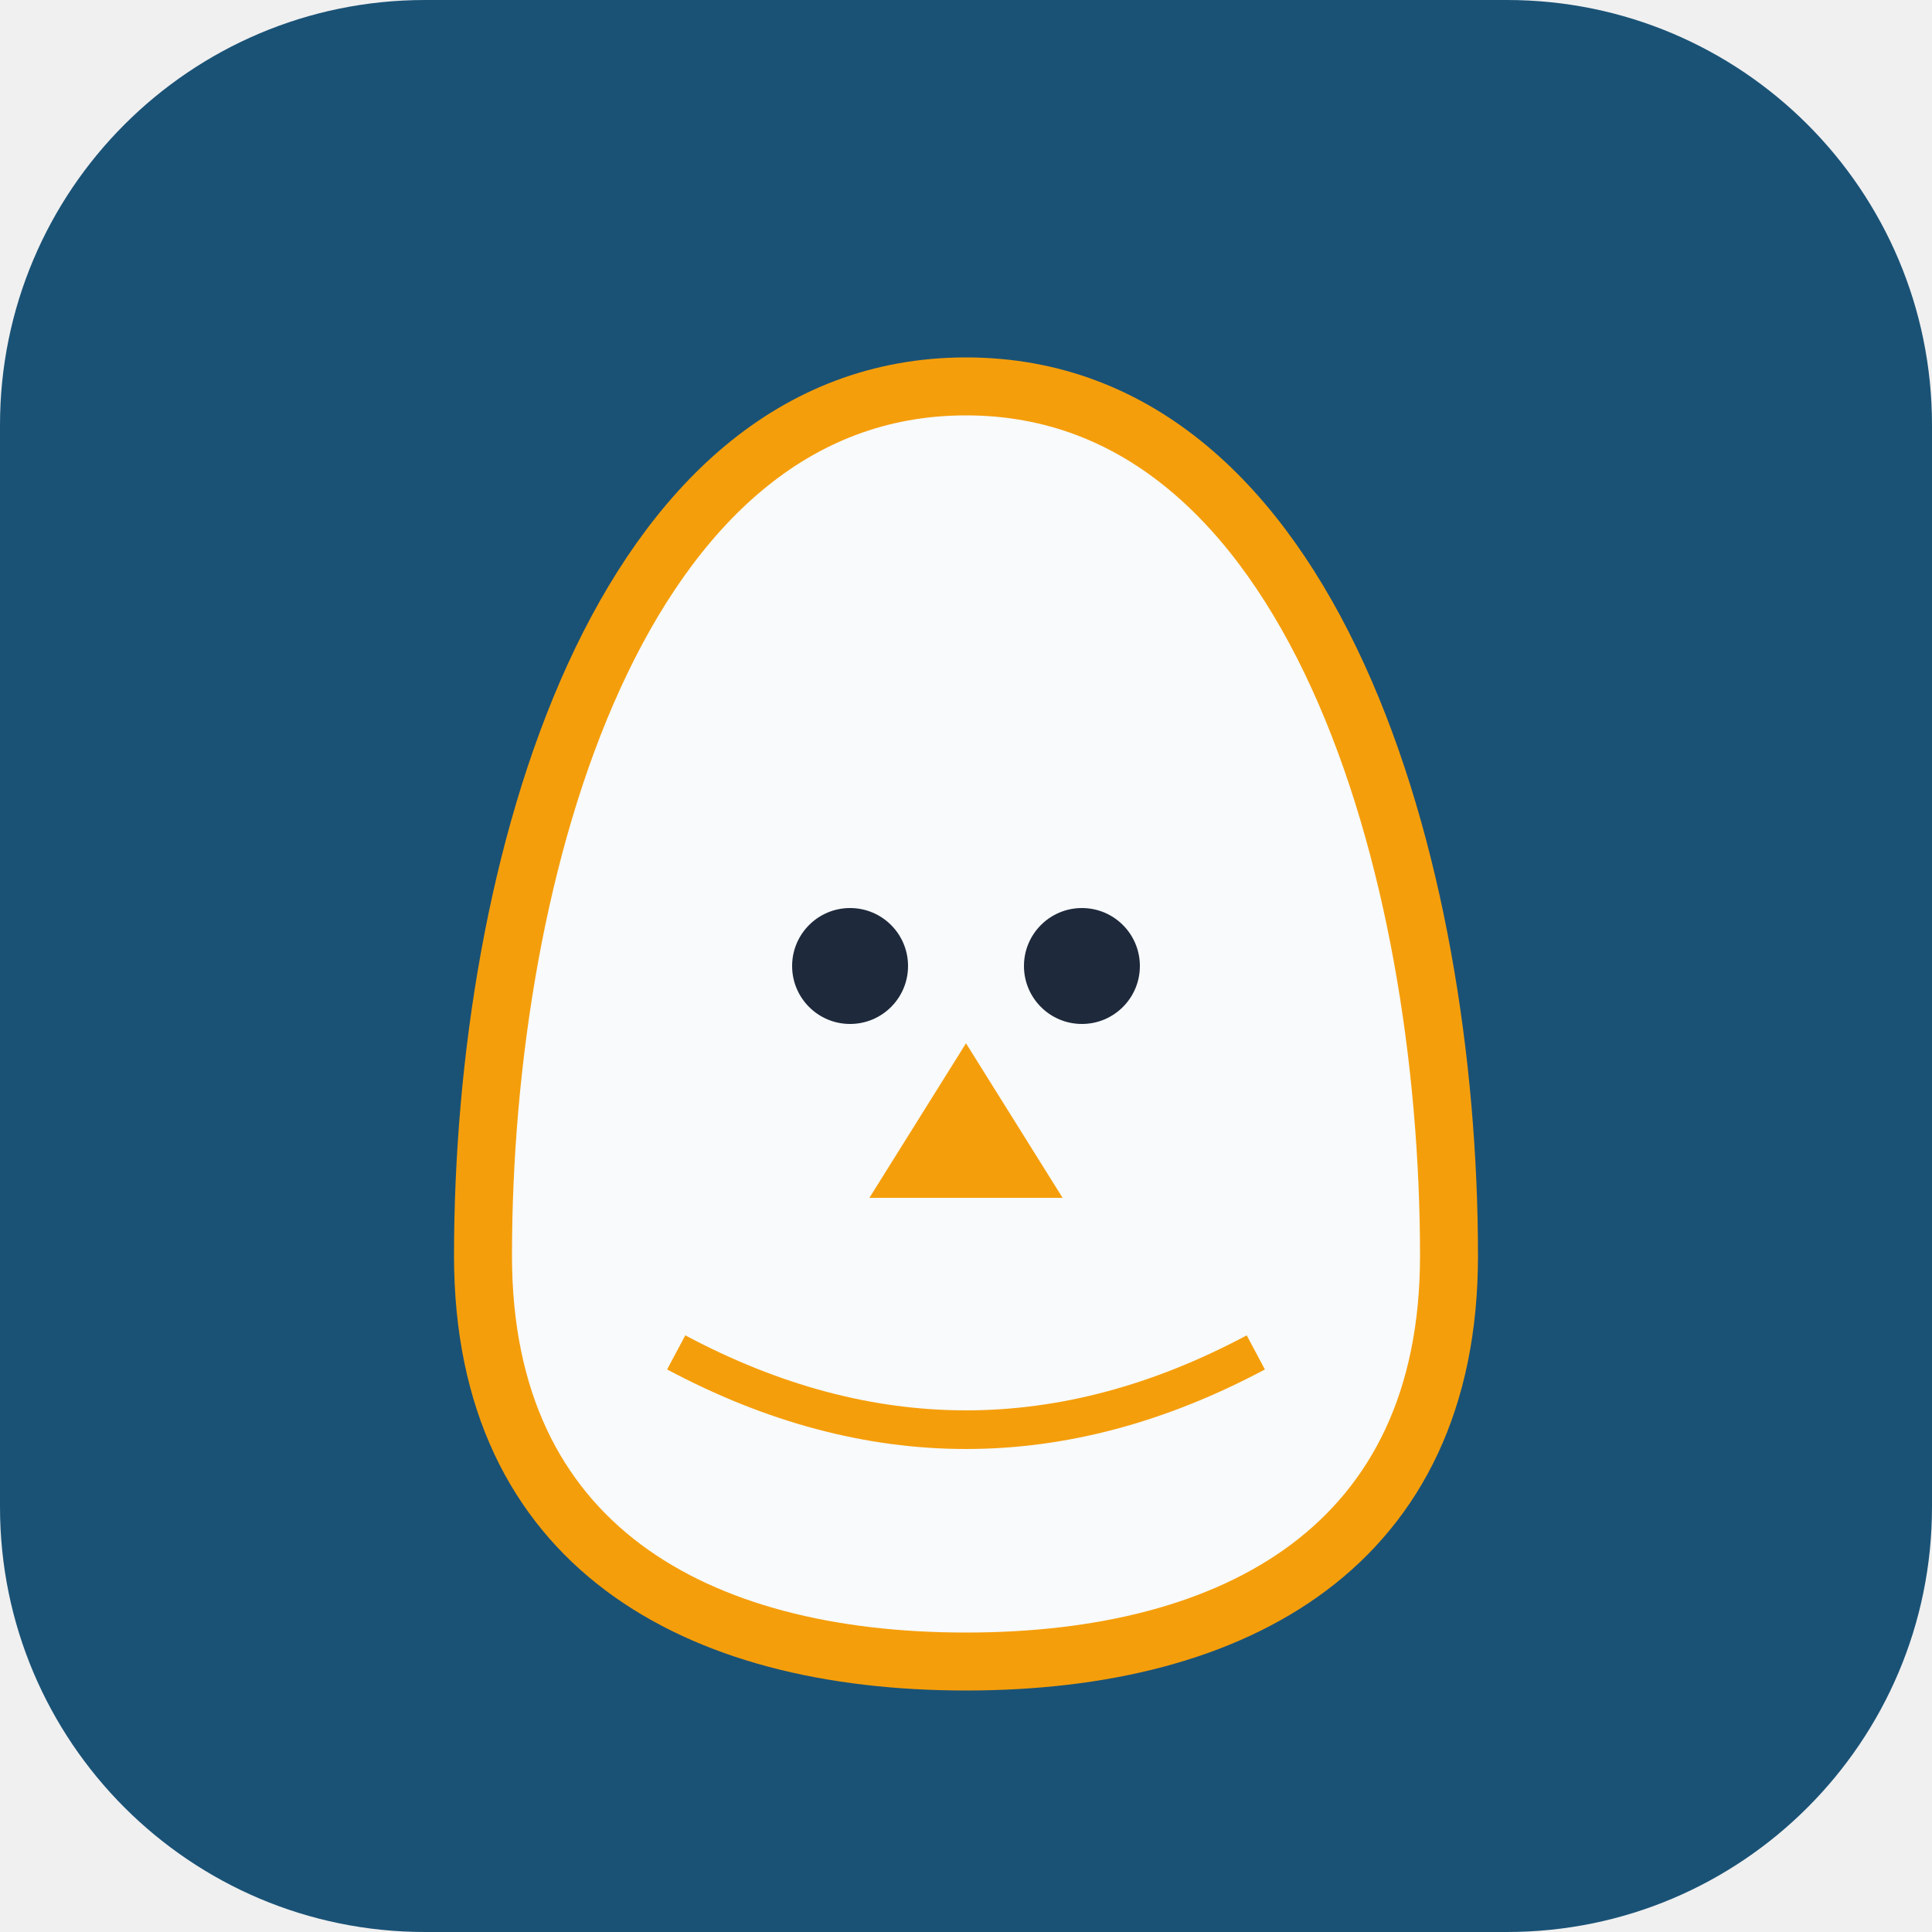
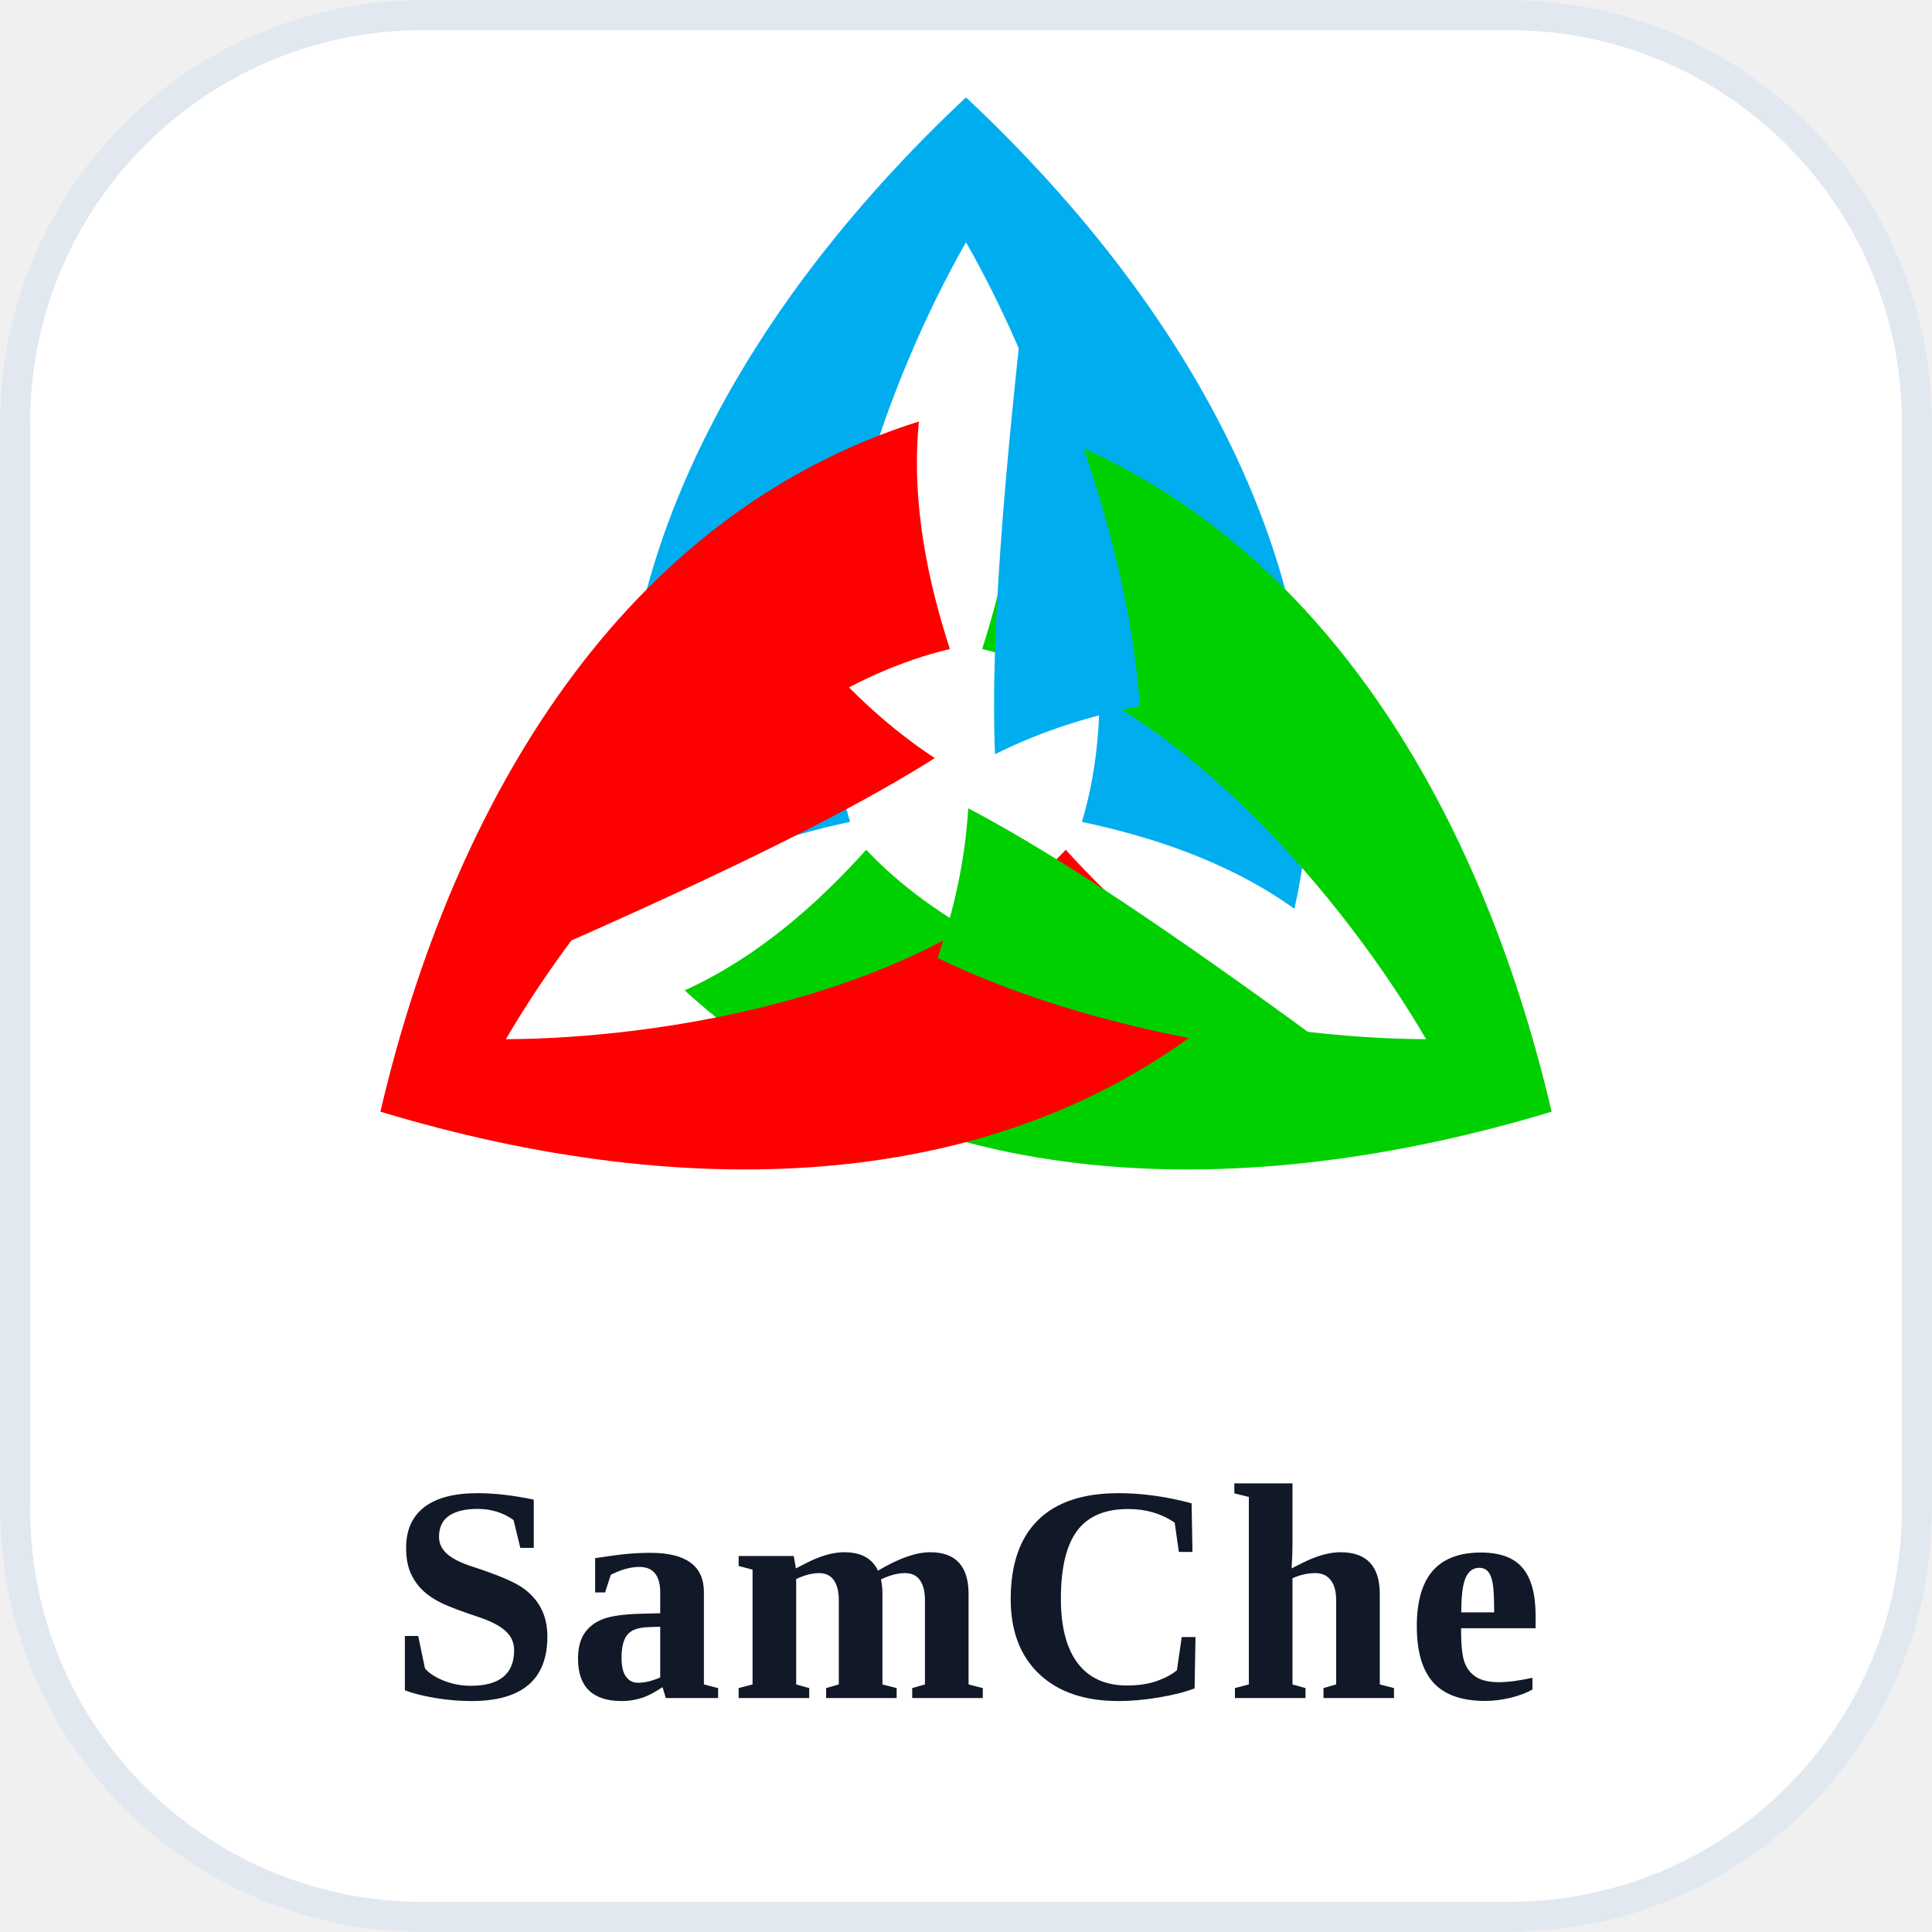
- <svg xmlns="http://www.w3.org/2000/svg" viewBox="0 0 100 100" width="100" height="100">
-   <rect width="100" height="100" rx="22" fill="#1a5276" />
-   <path d="M50 20 C32 20 25 45 25 65 C25 80 36 86 50 86 C64 86 75 80 75 65 C75 45 68 20 50 20 Z" fill="#f8fafc" stroke="#f59e0b" stroke-width="3" />
-   <circle cx="44" cy="50" r="3" fill="#1e293b" />
-   <circle cx="56" cy="50" r="3" fill="#1e293b" />
-   <polygon points="50,54 45,62 55,62" fill="#f59e0b" />
-   <path d="M35 70 Q50 78 65 70" stroke="#f59e0b" stroke-width="2" fill="none" />
+ <svg xmlns="http://www.w3.org/2000/svg" viewBox="0 0 512 512" width="100%" height="100%">
+   <rect width="512" height="512" rx="112" fill="#ffffff" />
+   <rect width="504" height="504" x="4" y="4" rx="108" fill="none" stroke="#e2e8f0" stroke-width="8" />
+   <g transform="translate(256, 205) scale(1.28)">
+     <path d="M 0,-140 C 48,-95 82,-35 68,28 C 54,18 38,13 24,10 C 36,-30 16,-82 0,-110 C -16,-82 -36,-30 -24,10 C -38,13 -54,18 -68,28 C -82,-35 -48,-95 0,-140 Z" fill="#00AEEF" />
+     <g transform="rotate(120)">
+       <path d="M 0,-140 C 48,-95 82,-35 68,28 C 54,18 38,13 24,10 C 36,-30 16,-82 0,-110 C -16,-82 -36,-30 -24,10 C -38,13 -54,18 -68,28 C -82,-35 -48,-95 0,-140 Z" fill="#00D000" />
+     </g>
+     <g transform="rotate(240)">
+       <path d="M 0,-140 C 48,-95 82,-35 68,28 C 54,18 38,13 24,10 C 36,-30 16,-82 0,-110 C -16,-82 -36,-30 -24,10 C -38,13 -54,18 -68,28 C -82,-35 -48,-95 0,-140 Z" fill="#FF0000" />
+     </g>
+     <path d="M 12,-98 C 24,-72 34,-42 36,-14 C 26,-12 16,-9 6,-4 C 5,-28 8,-62 12,-98 Z" fill="#00AEEF" />
+     <g transform="rotate(120)">
+       <path d="M 12,-98 C 24,-72 34,-42 36,-14 C 26,-12 16,-9 6,-4 C 5,-28 8,-62 12,-98 Z" fill="#00D000" />
+     </g>
+     <g transform="rotate(240)">
+       <path d="M 12,-98 C 24,-72 34,-42 36,-14 C 26,-12 16,-9 6,-4 C 5,-28 8,-62 12,-98 Z" fill="#FF0000" />
+     </g>
+   </g>
+   <text x="256" y="450" font-family="Georgia, 'Times New Roman', serif" font-size="82" font-weight="bold" text-anchor="middle" letter-spacing="2" fill="#111827">SamChe</text>
</svg>
